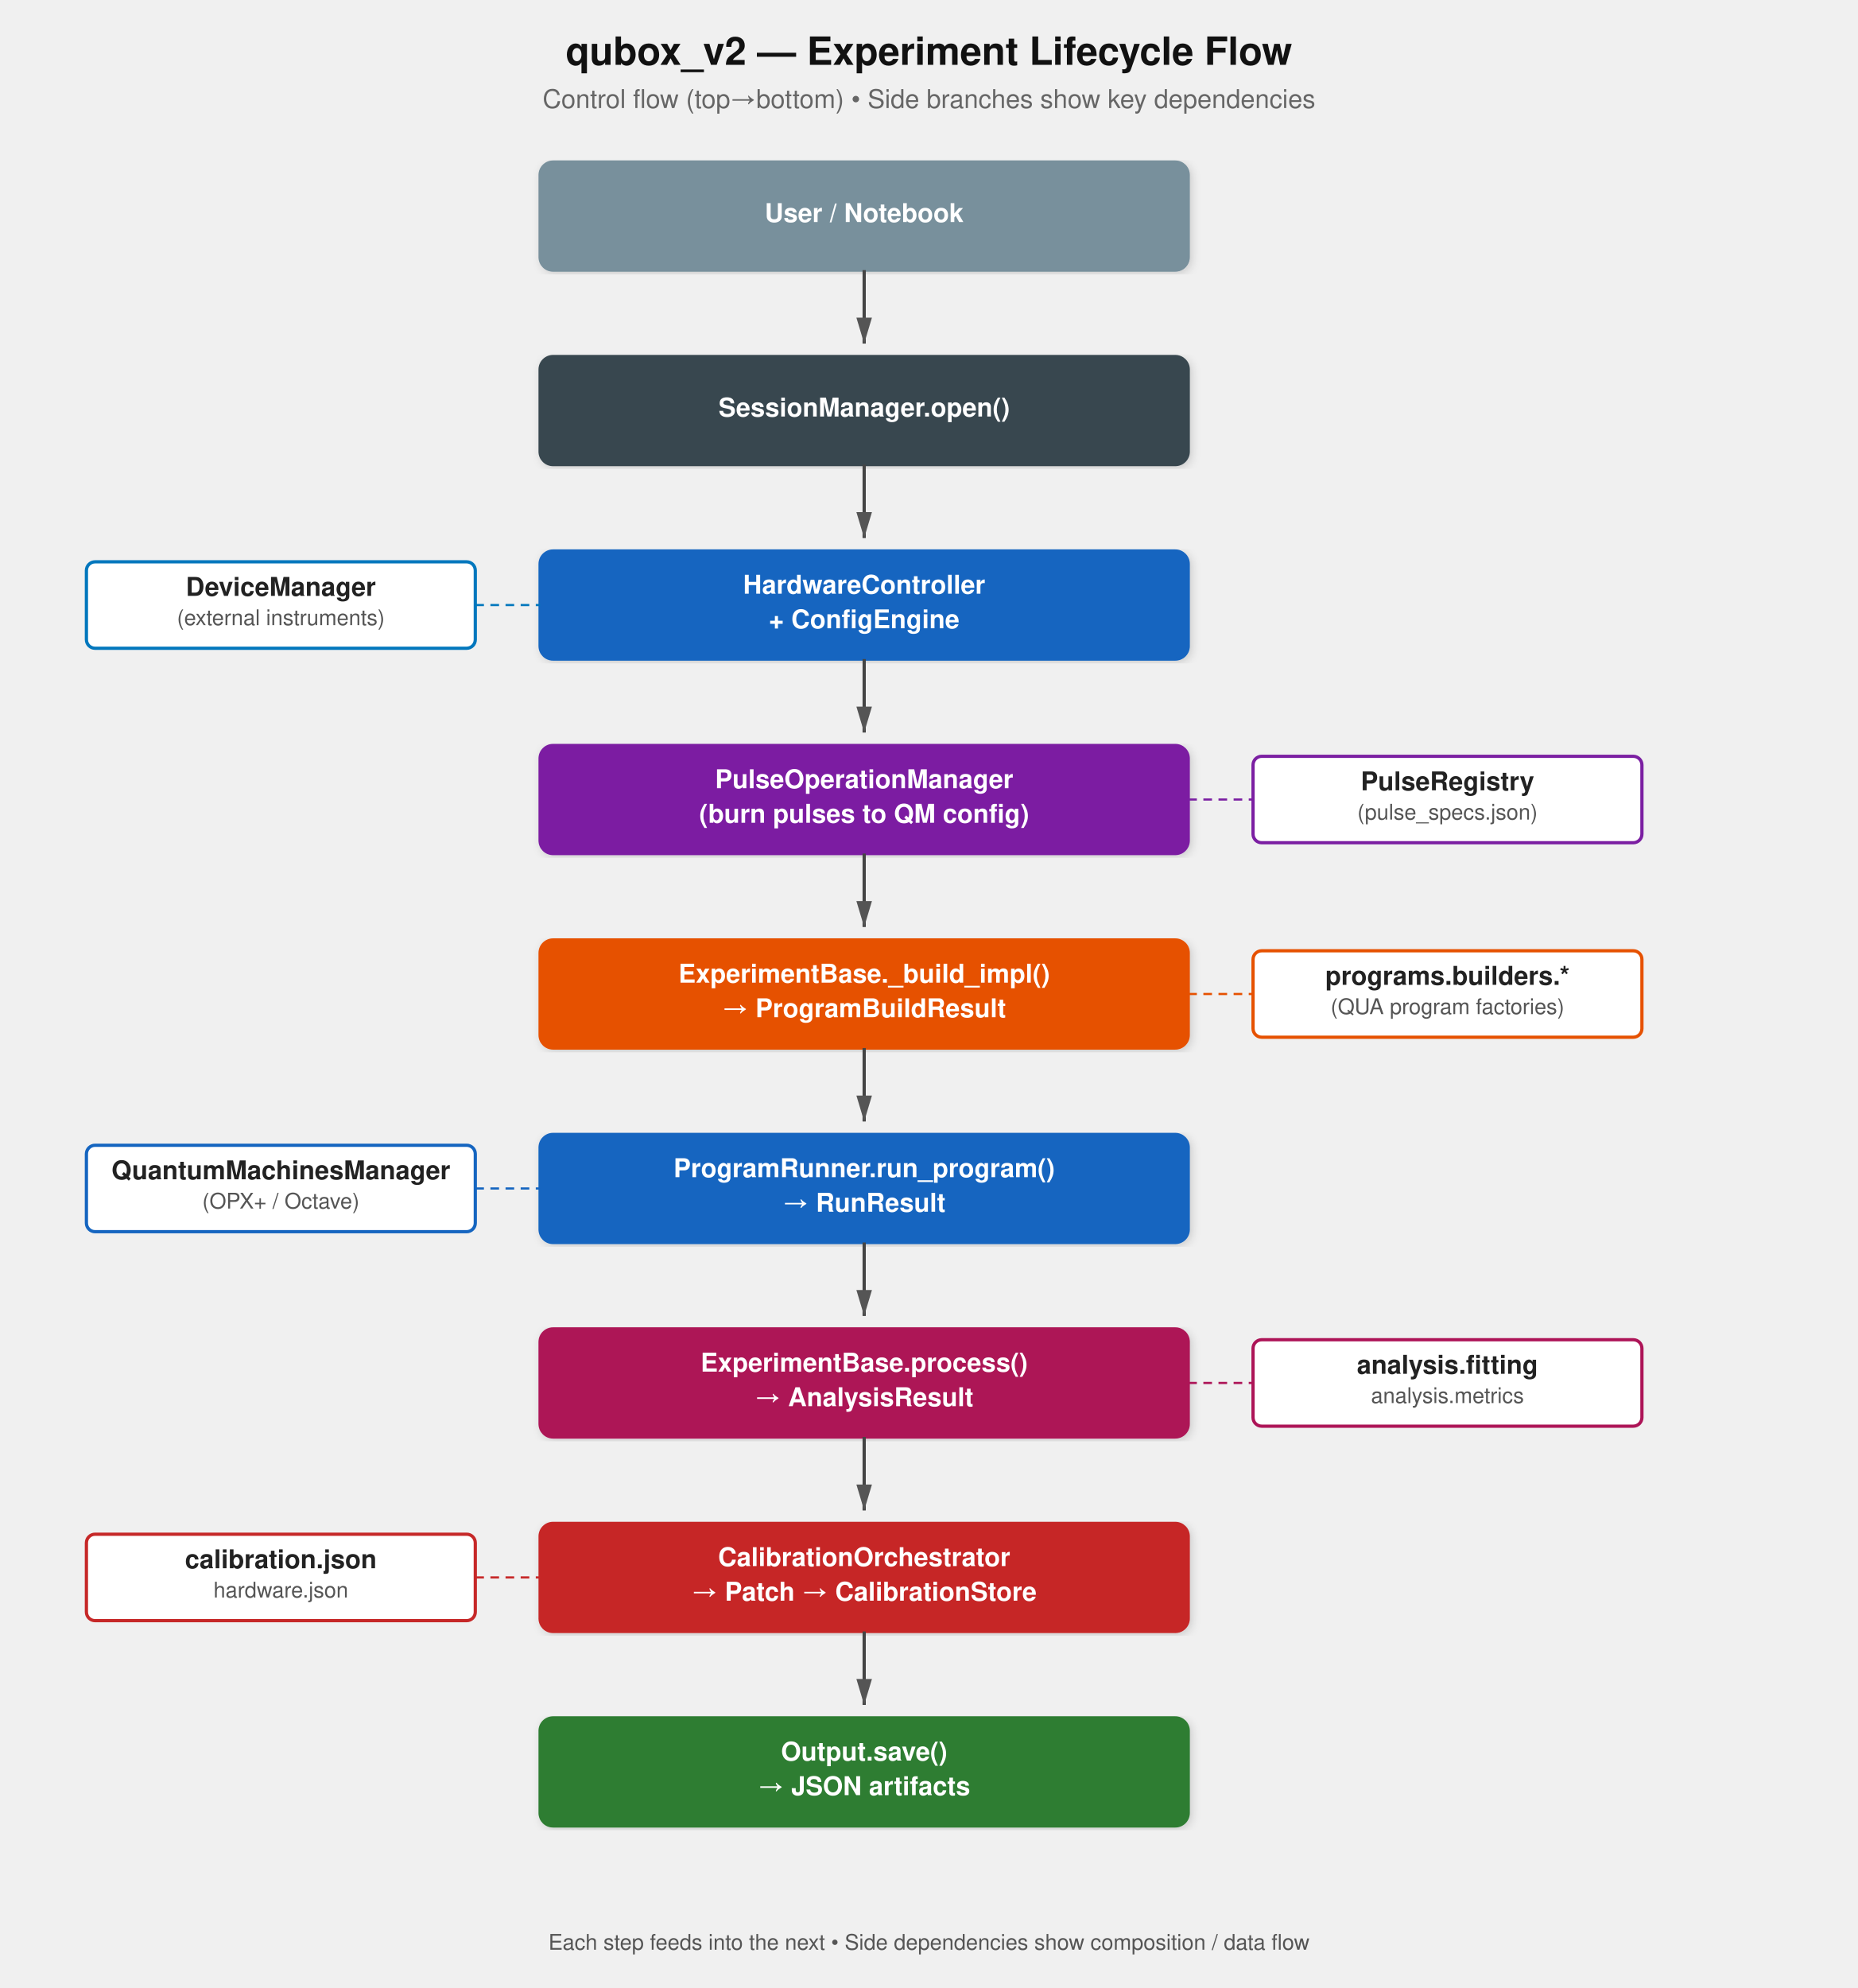
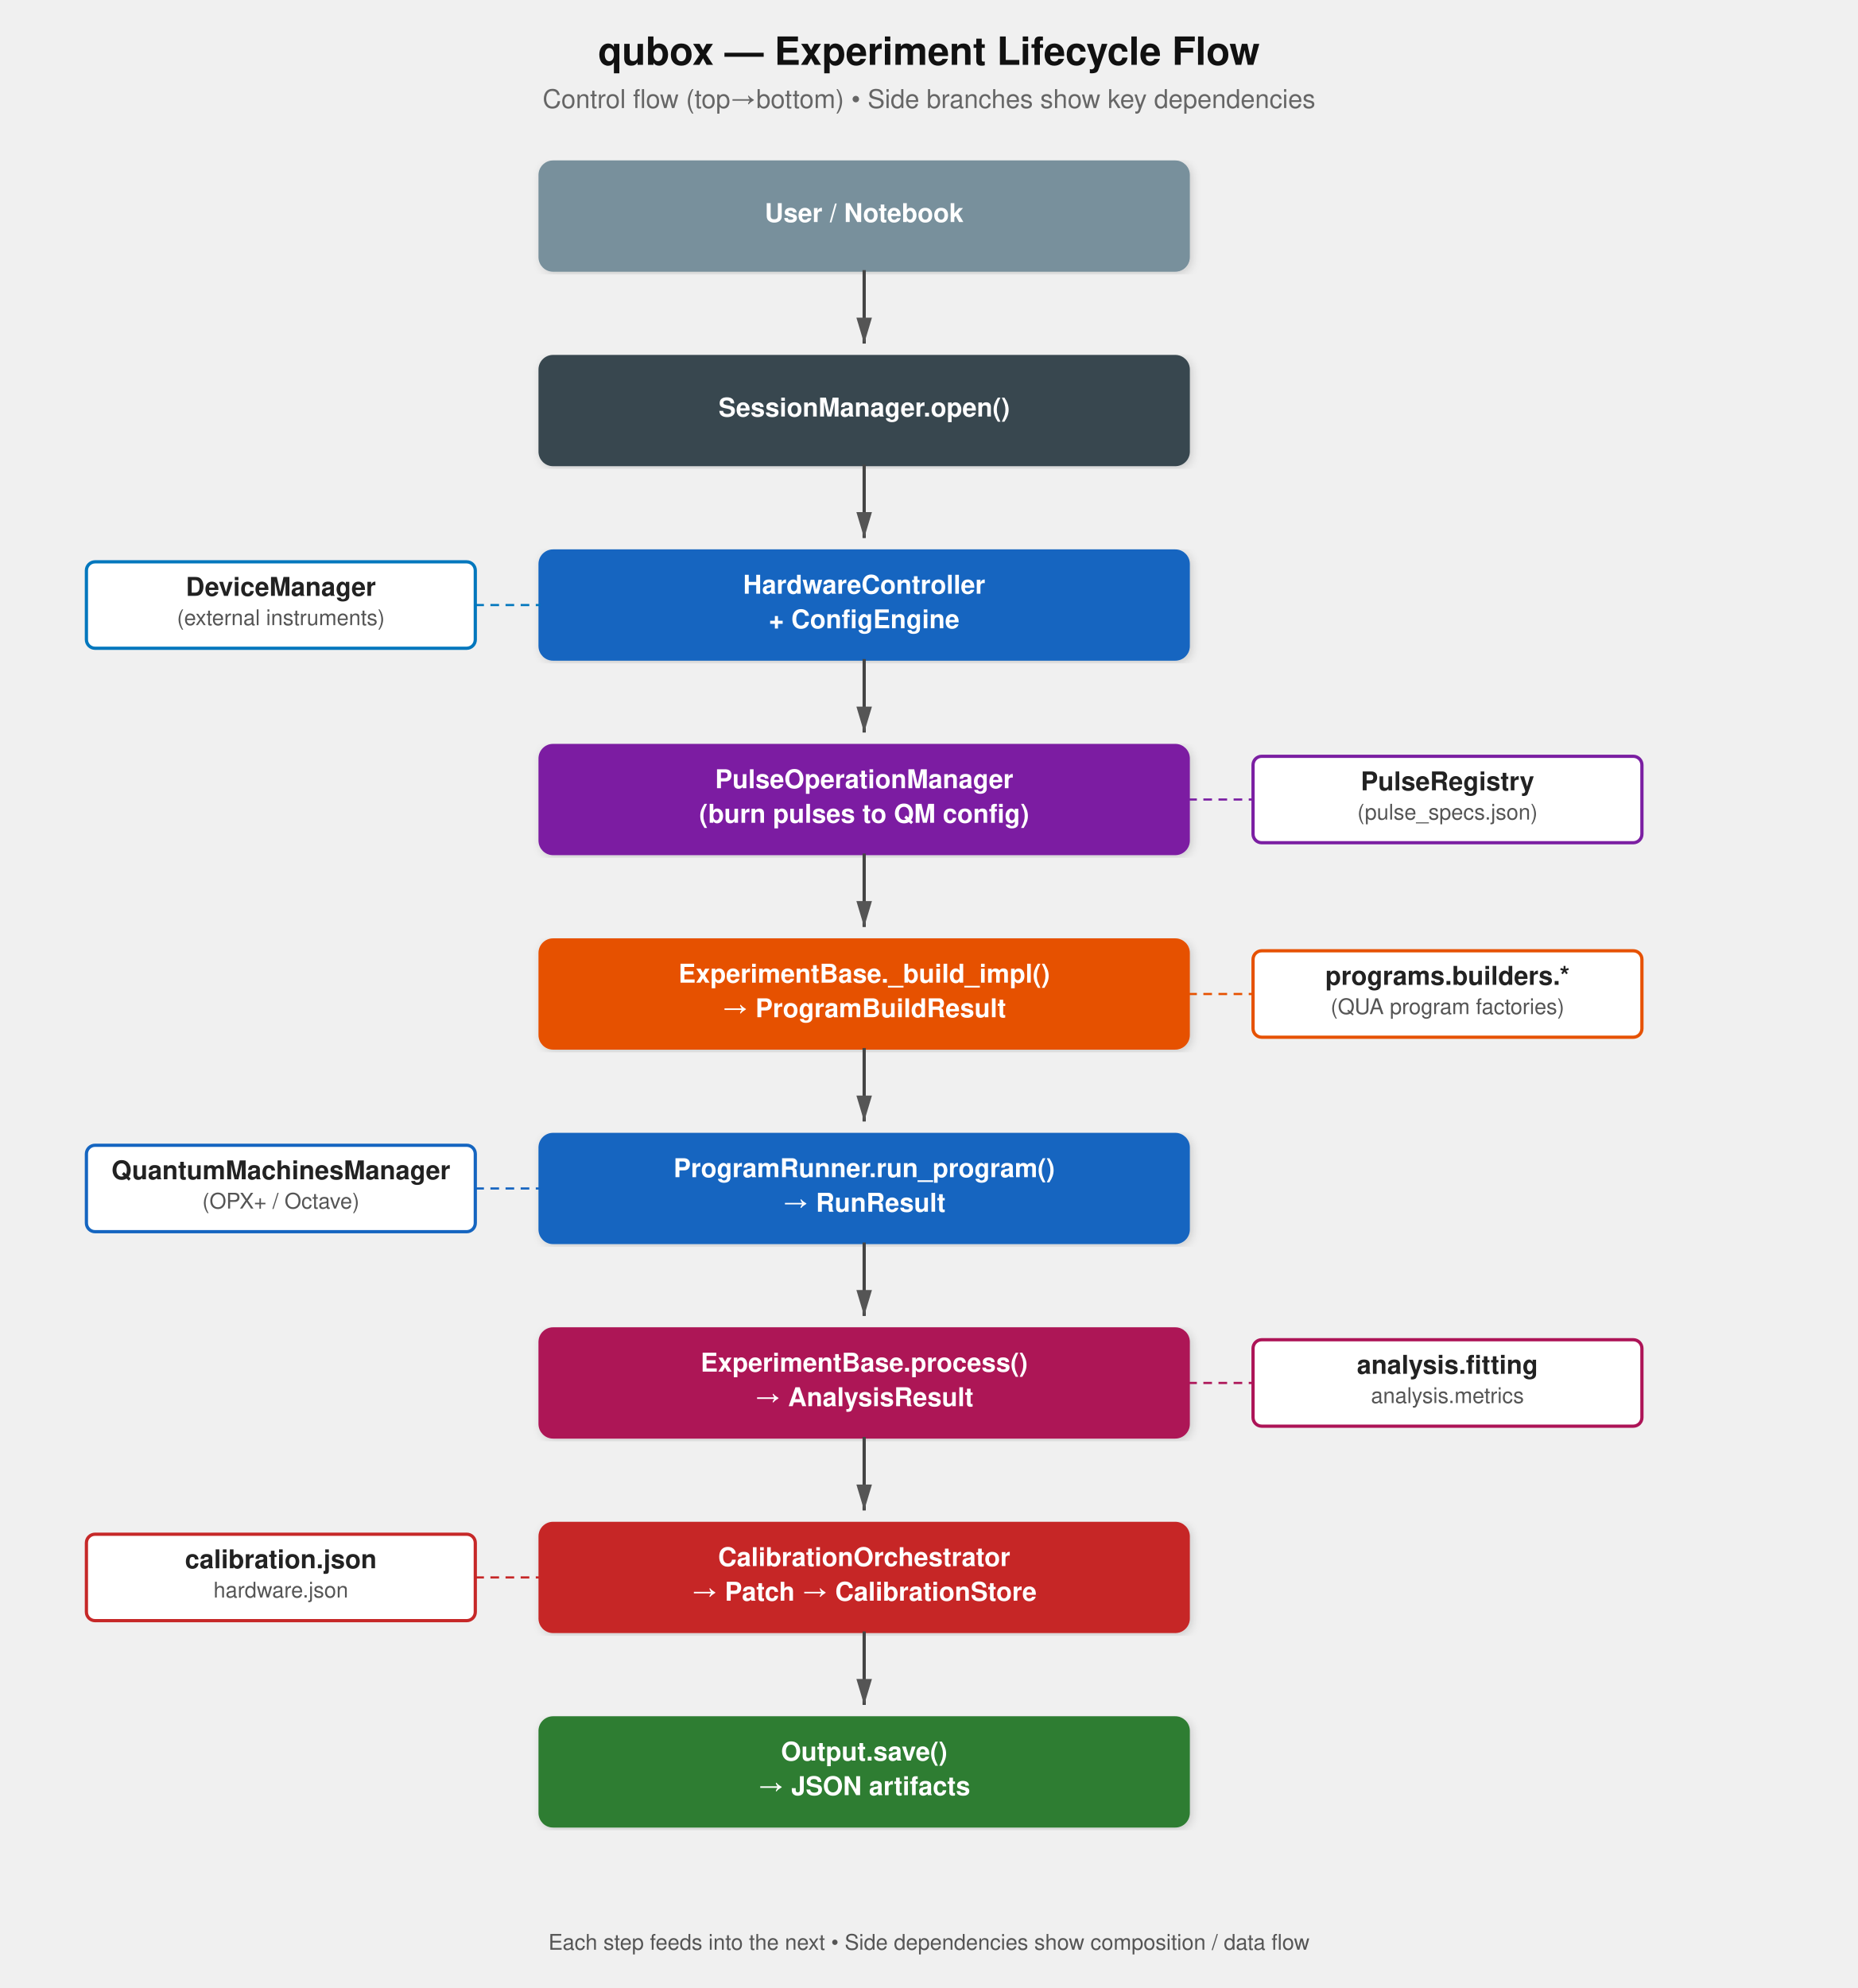
<svg xmlns="http://www.w3.org/2000/svg" width="860" height="920" viewBox="0 0 860 920" font-family="Segoe UI, Helvetica, Arial, sans-serif">
  <style>
    text { font-size: 13px; fill: #222; }
    .title { font-size: 18px; font-weight: bold; fill: #111; }
    .subtitle { font-size: 12px; fill: #666; }
    .node-label { font-size: 12px; fill: #fff; font-weight: 600; text-anchor: middle; dominant-baseline: central; }
    .node-label-dark { font-size: 12px; fill: #222; font-weight: 600; text-anchor: middle; dominant-baseline: central; }
    .small-label { font-size: 10px; fill: #555; text-anchor: middle; dominant-baseline: central; }
    .edge { stroke-width: 1.5; fill: none; }
    .edge-cycle { stroke-width: 2; fill: none; stroke-dasharray: 6,3; }
    .metric { font-size: 10px; fill: #888; text-anchor: middle; }
  </style>
  <defs>
    <marker id="arrow" viewBox="0 0 10 6" refX="10" refY="3" markerWidth="8" markerHeight="6" orient="auto">
      <path d="M0,0 L10,3 L0,6 Z" fill="#555" />
    </marker>
    <marker id="arrow-red" viewBox="0 0 10 6" refX="10" refY="3" markerWidth="8" markerHeight="6" orient="auto">
      <path d="M0,0 L10,3 L0,6 Z" fill="#d32f2f" />
    </marker>
    <marker id="arrow-orange" viewBox="0 0 10 6" refX="10" refY="3" markerWidth="8" markerHeight="6" orient="auto">
      <path d="M0,0 L10,3 L0,6 Z" fill="#e65100" />
    </marker>
    <marker id="arrow-green" viewBox="0 0 10 6" refX="10" refY="3" markerWidth="8" markerHeight="6" orient="auto">
      <path d="M0,0 L10,3 L0,6 Z" fill="#2e7d32" />
    </marker>
    <marker id="arrow-blue" viewBox="0 0 10 6" refX="10" refY="3" markerWidth="8" markerHeight="6" orient="auto">
      <path d="M0,0 L10,3 L0,6 Z" fill="#1565c0" />
    </marker>
    <filter id="shadow" x="-4%" y="-4%" width="108%" height="108%">
      <feDropShadow dx="1" dy="1" stdDeviation="2" flood-opacity="0.15" />
    </filter>
  </defs>
-   <text x="430" y="30" class="title" text-anchor="middle">qubox_v2 — Experiment Lifecycle Flow</text>
+   <text x="430" y="30" class="title" text-anchor="middle">qubox — Experiment Lifecycle Flow</text>
  <text x="430" y="50" class="subtitle" text-anchor="middle">Control flow (top→bottom) • Side branches show key dependencies</text>
  <rect x="250.0" y="75.0" width="300" height="50" rx="6" fill="#78909c" stroke="#78909c" stroke-width="1.5" opacity="1.0" filter="url(#shadow)" />
  <text x="400" y="100" class="node-label" font-size="11px">User / Notebook</text>
  <line x1="400" y1="125.0" x2="400" y2="159.0" stroke="#444" class="edge" marker-end="url(#arrow)" />
  <rect x="250.0" y="165.0" width="300" height="50" rx="6" fill="#37474f" stroke="#37474f" stroke-width="1.5" opacity="1.0" filter="url(#shadow)" />
  <text x="400" y="190" class="node-label" font-size="11px">SessionManager.open()</text>
  <line x1="400" y1="215.0" x2="400" y2="249.0" stroke="#444" class="edge" marker-end="url(#arrow)" />
  <rect x="250.0" y="255.0" width="300" height="50" rx="6" fill="#1565c0" stroke="#1565c0" stroke-width="1.5" opacity="1.0" filter="url(#shadow)" />
  <text x="400" y="272" class="node-label" font-size="11px">HardwareController</text>
  <text x="400" y="288" class="node-label" font-size="10px" fill="#ddd">+ ConfigEngine</text>
  <line x1="400" y1="305.0" x2="400" y2="339.0" stroke="#444" class="edge" marker-end="url(#arrow)" />
  <rect x="250.0" y="345.0" width="300" height="50" rx="6" fill="#7b1fa2" stroke="#7b1fa2" stroke-width="1.5" opacity="1.0" filter="url(#shadow)" />
  <text x="400" y="362" class="node-label" font-size="11px">PulseOperationManager</text>
  <text x="400" y="378" class="node-label" font-size="10px" fill="#ddd">(burn pulses to QM config)</text>
  <line x1="400" y1="395.0" x2="400" y2="429.0" stroke="#444" class="edge" marker-end="url(#arrow)" />
  <rect x="250.0" y="435.0" width="300" height="50" rx="6" fill="#e65100" stroke="#e65100" stroke-width="1.5" opacity="1.0" filter="url(#shadow)" />
  <text x="400" y="452" class="node-label" font-size="11px">ExperimentBase._build_impl()</text>
  <text x="400" y="468" class="node-label" font-size="10px" fill="#ddd">→ ProgramBuildResult</text>
  <line x1="400" y1="485.0" x2="400" y2="519.0" stroke="#444" class="edge" marker-end="url(#arrow)" />
  <rect x="250.0" y="525.0" width="300" height="50" rx="6" fill="#1565c0" stroke="#1565c0" stroke-width="1.5" opacity="1.0" filter="url(#shadow)" />
  <text x="400" y="542" class="node-label" font-size="11px">ProgramRunner.run_program()</text>
  <text x="400" y="558" class="node-label" font-size="10px" fill="#ddd">→ RunResult</text>
  <line x1="400" y1="575.0" x2="400" y2="609.0" stroke="#444" class="edge" marker-end="url(#arrow)" />
  <rect x="250.0" y="615.0" width="300" height="50" rx="6" fill="#ad1457" stroke="#ad1457" stroke-width="1.5" opacity="1.0" filter="url(#shadow)" />
  <text x="400" y="632" class="node-label" font-size="11px">ExperimentBase.process()</text>
  <text x="400" y="648" class="node-label" font-size="10px" fill="#ddd">→ AnalysisResult</text>
  <line x1="400" y1="665.0" x2="400" y2="699.0" stroke="#444" class="edge" marker-end="url(#arrow)" />
  <rect x="250.0" y="705.0" width="300" height="50" rx="6" fill="#c62828" stroke="#c62828" stroke-width="1.5" opacity="1.0" filter="url(#shadow)" />
  <text x="400" y="722" class="node-label" font-size="11px">CalibrationOrchestrator</text>
  <text x="400" y="738" class="node-label" font-size="10px" fill="#ddd">→ Patch → CalibrationStore</text>
  <line x1="400" y1="755.0" x2="400" y2="789.0" stroke="#444" class="edge" marker-end="url(#arrow)" />
  <rect x="250.0" y="795.0" width="300" height="50" rx="6" fill="#2e7d32" stroke="#2e7d32" stroke-width="1.5" opacity="1.0" filter="url(#shadow)" />
  <text x="400" y="812" class="node-label" font-size="11px">Output.save()</text>
  <text x="400" y="828" class="node-label" font-size="10px" fill="#ddd">→ JSON artifacts</text>
  <rect x="40.0" y="260.0" width="180" height="40" rx="4" fill="#fff" stroke="#0277bd" stroke-width="1.5" opacity="1.0" />
  <text x="130.0" y="273" class="node-label-dark" font-size="10px">DeviceManager</text>
  <text x="130.0" y="287" class="small-label" font-size="9px">(external instruments)</text>
  <line x1="220.0" y1="280" x2="250.0" y2="280" stroke="#0277bd" stroke-dasharray="4,3" stroke-width="1" />
  <rect x="580.0" y="350.0" width="180" height="40" rx="4" fill="#fff" stroke="#7b1fa2" stroke-width="1.5" opacity="1.0" />
  <text x="670.0" y="363" class="node-label-dark" font-size="10px">PulseRegistry</text>
  <text x="670.0" y="377" class="small-label" font-size="9px">(pulse_specs.json)</text>
  <line x1="550.0" y1="370" x2="580.0" y2="370" stroke="#7b1fa2" stroke-dasharray="4,3" stroke-width="1" />
  <rect x="580.0" y="440.0" width="180" height="40" rx="4" fill="#fff" stroke="#e65100" stroke-width="1.5" opacity="1.0" />
  <text x="670.0" y="453" class="node-label-dark" font-size="10px">programs.builders.*</text>
  <text x="670.0" y="467" class="small-label" font-size="9px">(QUA program factories)</text>
  <line x1="550.0" y1="460" x2="580.0" y2="460" stroke="#e65100" stroke-dasharray="4,3" stroke-width="1" />
  <rect x="40.0" y="530.0" width="180" height="40" rx="4" fill="#fff" stroke="#1565c0" stroke-width="1.5" opacity="1.0" />
  <text x="130.0" y="543" class="node-label-dark" font-size="10px">QuantumMachinesManager</text>
  <text x="130.0" y="557" class="small-label" font-size="9px">(OPX+ / Octave)</text>
  <line x1="220.0" y1="550" x2="250.0" y2="550" stroke="#1565c0" stroke-dasharray="4,3" stroke-width="1" />
  <rect x="580.0" y="620.0" width="180" height="40" rx="4" fill="#fff" stroke="#ad1457" stroke-width="1.5" opacity="1.0" />
  <text x="670.0" y="633" class="node-label-dark" font-size="10px">analysis.fitting</text>
  <text x="670.0" y="647" class="small-label" font-size="9px">analysis.metrics</text>
  <line x1="550.0" y1="640" x2="580.0" y2="640" stroke="#ad1457" stroke-dasharray="4,3" stroke-width="1" />
  <rect x="40.0" y="710.0" width="180" height="40" rx="4" fill="#fff" stroke="#c62828" stroke-width="1.5" opacity="1.0" />
  <text x="130.0" y="723" class="node-label-dark" font-size="10px">calibration.json</text>
  <text x="130.0" y="737" class="small-label" font-size="9px">hardware.json</text>
  <line x1="220.0" y1="730" x2="250.0" y2="730" stroke="#c62828" stroke-dasharray="4,3" stroke-width="1" />
  <text x="430" y="900" class="small-label">Each step feeds into the next • Side dependencies show composition / data flow</text>
</svg>
